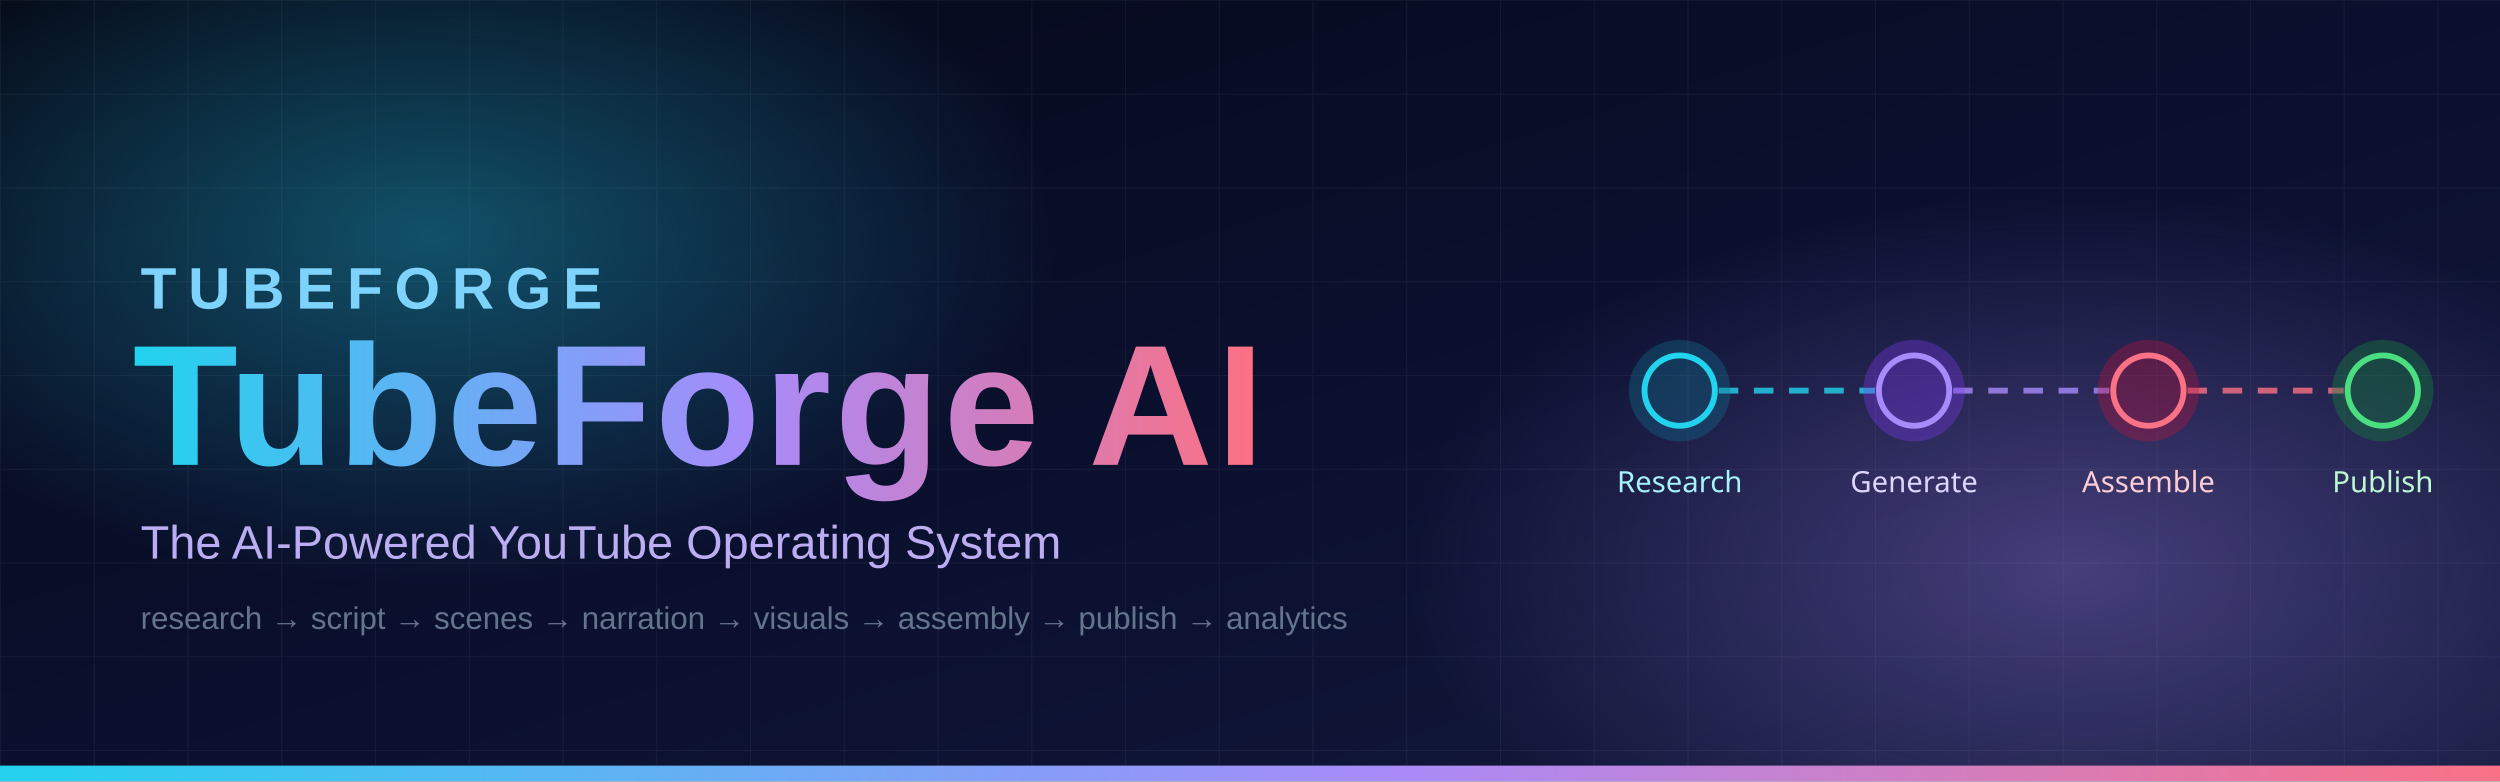
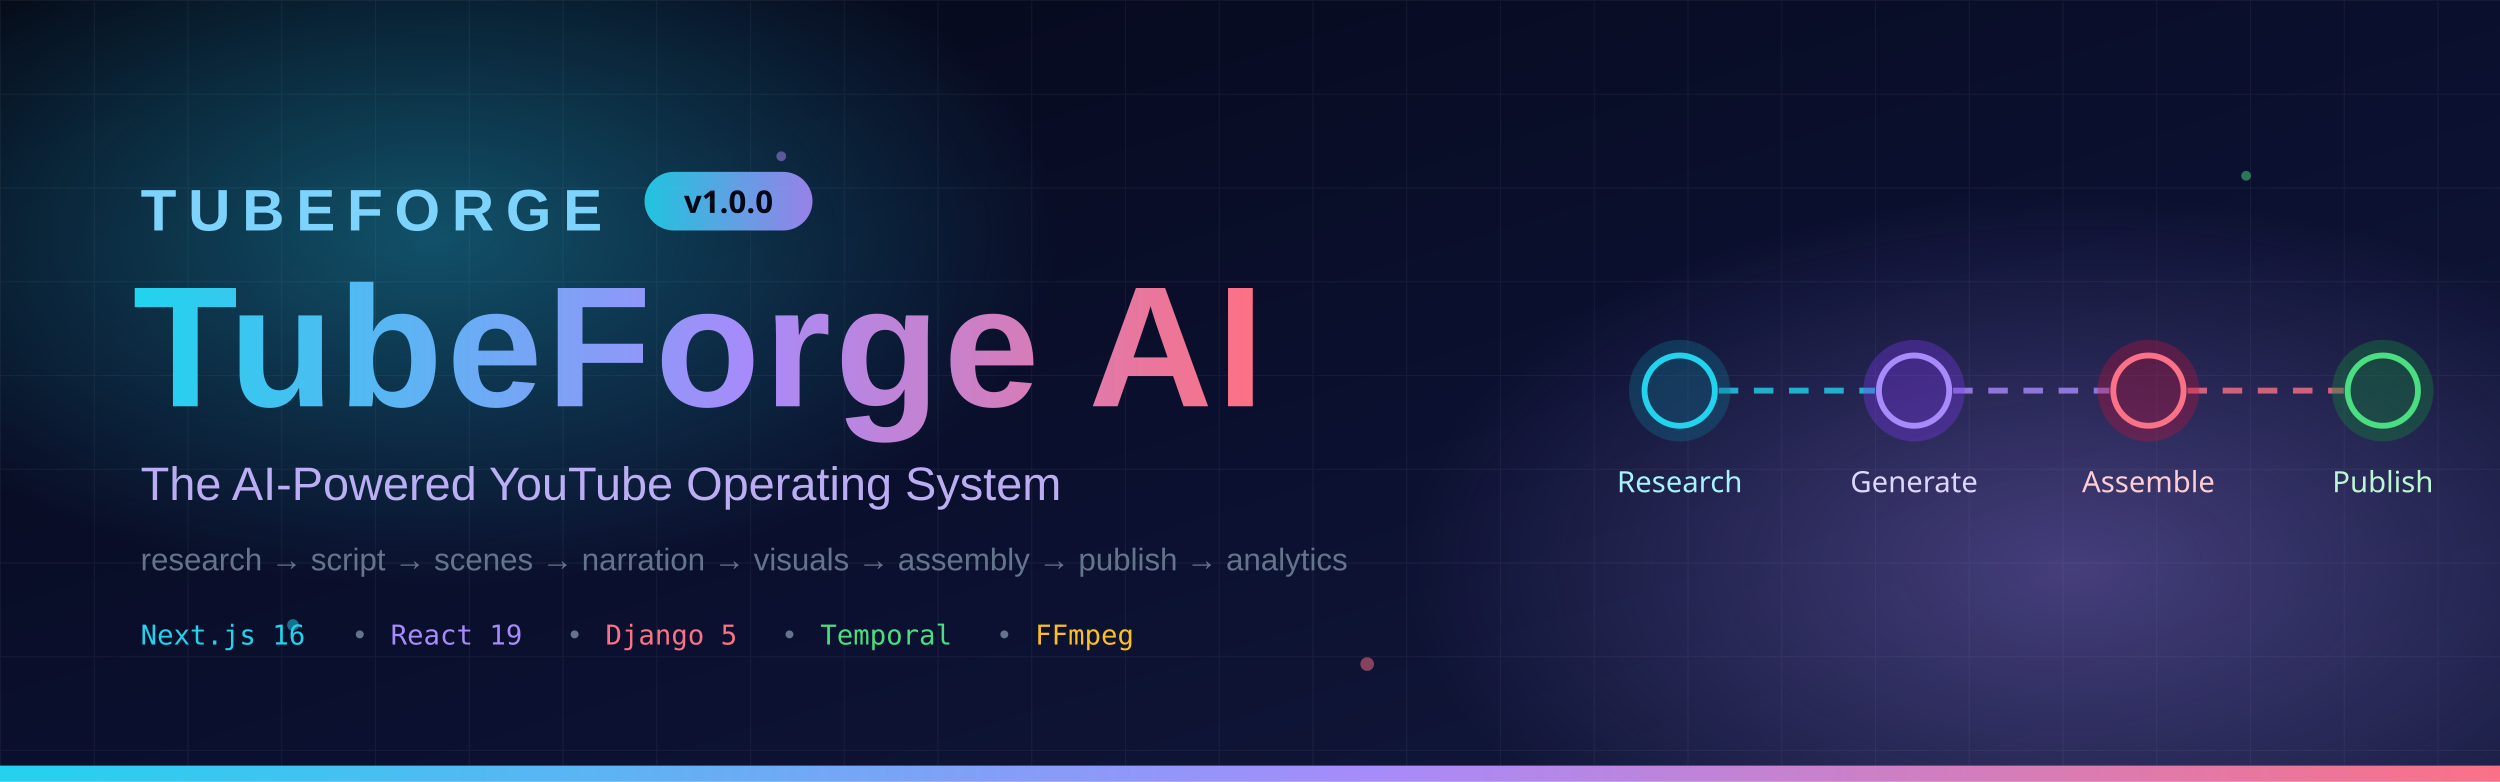
<svg xmlns="http://www.w3.org/2000/svg" viewBox="0 0 1280 400" width="1280" height="400" role="img" aria-label="TubeForge AI banner">
  <defs>
    <linearGradient id="bg" x1="0" y1="0" x2="1" y2="1">
      <stop offset="0" stop-color="#050816" />
      <stop offset="0.55" stop-color="#0b1030" />
      <stop offset="1" stop-color="#141a3d" />
    </linearGradient>
    <linearGradient id="titleGrad" x1="0%" y1="0%" x2="100%" y2="0%">
      <stop offset="0%" stop-color="#22d3ee">
        <animate attributeName="stop-color" values="#22d3ee;#a78bfa;#fb7185;#22d3ee" dur="8s" repeatCount="indefinite" />
      </stop>
      <stop offset="55%" stop-color="#a78bfa">
        <animate attributeName="stop-color" values="#a78bfa;#fb7185;#22d3ee;#a78bfa" dur="8s" repeatCount="indefinite" />
      </stop>
      <stop offset="100%" stop-color="#fb7185">
        <animate attributeName="stop-color" values="#fb7185;#22d3ee;#a78bfa;#fb7185" dur="8s" repeatCount="indefinite" />
      </stop>
    </linearGradient>
    <radialGradient id="glow" cx="50%" cy="50%" r="50%">
      <stop offset="0%" stop-color="#22d3ee" stop-opacity="0.35" />
      <stop offset="100%" stop-color="#22d3ee" stop-opacity="0" />
    </radialGradient>
    <radialGradient id="glowP" cx="50%" cy="50%" r="50%">
      <stop offset="0%" stop-color="#a78bfa" stop-opacity="0.35" />
      <stop offset="100%" stop-color="#a78bfa" stop-opacity="0" />
    </radialGradient>
    <pattern id="grid" width="48" height="48" patternUnits="userSpaceOnUse">
      <path d="M 48 0 L 0 0 0 48" fill="none" stroke="#ffffff" stroke-opacity="0.05" stroke-width="1" />
    </pattern>
    <filter id="soft" x="-60%" y="-60%" width="220%" height="220%">
      <feGaussianBlur stdDeviation="6" />
    </filter>
+     <linearGradient id="badgeGrad" x1="0" y1="0" x2="1" y2="0">
+       <stop offset="0%" stop-color="#22d3ee" />
+       <stop offset="100%" stop-color="#a78bfa" />
+     </linearGradient>
  </defs>
  <rect width="1280" height="400" fill="url(#bg)" />
  <rect width="1280" height="400" fill="url(#grid)" />
-   <ellipse cx="220" cy="120" rx="320" ry="180" fill="url(#glow)" />
-   <ellipse cx="1060" cy="290" rx="340" ry="190" fill="url(#glowP)" />
+   <ellipse cx="220" cy="120" rx="320" ry="180" fill="url(#glow)">
+     <animate attributeName="opacity" values="0.8;1;0.8" dur="6s" repeatCount="indefinite" />
+   </ellipse>
+   <ellipse cx="1060" cy="290" rx="340" ry="190" fill="url(#glowP)">
+     <animate attributeName="opacity" values="1;0.7;1" dur="7s" repeatCount="indefinite" />
+   </ellipse>
+   <g fill="#22d3ee" opacity="0.5">
+     <circle cx="150" cy="320" r="3">
+       <animate attributeName="cy" values="320;280;320" dur="5s" repeatCount="indefinite" />
+       <animate attributeName="opacity" values="0.5;0.1;0.5" dur="5s" repeatCount="indefinite" />
+     </circle>
+     <circle cx="400" cy="80" r="2.5" fill="#a78bfa">
+       <animate attributeName="cy" values="80;120;80" dur="6s" repeatCount="indefinite" />
+       <animate attributeName="opacity" values="0.5;0.1;0.5" dur="6s" repeatCount="indefinite" />
+     </circle>
+     <circle cx="700" cy="340" r="3.5" fill="#fb7185">
+       <animate attributeName="cy" values="340;300;340" dur="4.5s" repeatCount="indefinite" />
+       <animate attributeName="opacity" values="0.5;0.1;0.5" dur="4.5s" repeatCount="indefinite" />
+     </circle>
+     <circle cx="1150" cy="90" r="2.5" fill="#4ade80">
+       <animate attributeName="cy" values="90;130;90" dur="5.5s" repeatCount="indefinite" />
+       <animate attributeName="opacity" values="0.5;0.1;0.5" dur="5.5s" repeatCount="indefinite" />
+     </circle>
+   </g>
  <g font-family="'Segoe UI', 'Helvetica Neue', Arial, sans-serif">
-     <text x="72" y="158" font-size="30" font-weight="600" fill="#7dd3fc" letter-spacing="6">
+     <text x="72" y="118" font-size="30" font-weight="600" fill="#7dd3fc" letter-spacing="6">
      TUBEFORGE
      <animate attributeName="opacity" values="1;0.75;1" dur="4s" repeatCount="indefinite" />
    </text>
-     <text x="68" y="238" font-size="88" font-weight="800" fill="url(#titleGrad)" letter-spacing="2">TubeForge AI</text>
-     <text x="72" y="286" font-size="24" fill="#c4b5fd" opacity="0.95">The AI-Powered YouTube Operating System</text>
-     <text x="72" y="322" font-size="16" fill="#64748b">research → script → scenes → narration → visuals → assembly → publish → analytics</text>
+     <g>
+       <rect x="330" y="88" width="86" height="30" rx="15" fill="url(#badgeGrad)" opacity="0.9">
+         <animate attributeName="opacity" values="0.9;0.6;0.9" dur="3s" repeatCount="indefinite" />
+       </rect>
+       <text x="373" y="109" text-anchor="middle" font-size="16" font-weight="700" fill="#050816" font-family="sans-serif">v1.0.0</text>
+     </g>
+     <text x="68" y="208" font-size="88" font-weight="800" fill="url(#titleGrad)" letter-spacing="2">TubeForge AI</text>
+     <text x="72" y="256" font-size="24" fill="#c4b5fd" opacity="0.95">The AI-Powered YouTube Operating System</text>
+     <text x="72" y="292" font-size="16" fill="#64748b">research → script → scenes → narration → visuals → assembly → publish → analytics</text>
+     <g font-size="14" font-family="monospace">
+       <text x="72" y="330" fill="#22d3ee">Next.js 16</text>
+       <text x="180" y="330" fill="#64748b">•</text>
+       <text x="200" y="330" fill="#a78bfa">React 19</text>
+       <text x="290" y="330" fill="#64748b">•</text>
+       <text x="310" y="330" fill="#fb7185">Django 5</text>
+       <text x="400" y="330" fill="#64748b">•</text>
+       <text x="420" y="330" fill="#4ade80">Temporal</text>
+       <text x="510" y="330" fill="#64748b">•</text>
+       <text x="530" y="330" fill="#fbbf24">FFmpeg</text>
+     </g>
  </g>
  <g>
    <line x1="880" y1="200" x2="960" y2="200" stroke="#22d3ee" stroke-width="3" stroke-dasharray="10 8" opacity="0.8">
      <animate attributeName="stroke-dashoffset" from="36" to="0" dur="1.2s" repeatCount="indefinite" />
    </line>
    <line x1="1000" y1="200" x2="1080" y2="200" stroke="#a78bfa" stroke-width="3" stroke-dasharray="10 8" opacity="0.8">
      <animate attributeName="stroke-dashoffset" from="36" to="0" dur="1.2s" begin="0.2s" repeatCount="indefinite" />
    </line>
    <line x1="1120" y1="200" x2="1200" y2="200" stroke="#fb7185" stroke-width="3" stroke-dasharray="10 8" opacity="0.8">
      <animate attributeName="stroke-dashoffset" from="36" to="0" dur="1.2s" begin="0.4s" repeatCount="indefinite" />
    </line>
    <g>
      <circle cx="860" cy="200" r="26" fill="#0e7490" opacity="0.35" />
      <circle cx="860" cy="200" r="18" fill="none" stroke="#22d3ee" stroke-width="3">
        <animate attributeName="r" values="18;21;18" dur="2.4s" repeatCount="indefinite" />
      </circle>
      <text x="860" y="252" text-anchor="middle" font-size="15" fill="#a5f3fc" font-family="sans-serif">Research</text>
    </g>
    <g>
      <circle cx="980" cy="200" r="26" fill="#7c3aed" opacity="0.35" />
      <circle cx="980" cy="200" r="18" fill="none" stroke="#a78bfa" stroke-width="3">
        <animate attributeName="r" values="18;21;18" dur="2.4s" begin="0.4s" repeatCount="indefinite" />
      </circle>
      <text x="980" y="252" text-anchor="middle" font-size="15" fill="#ddd6fe" font-family="sans-serif">Generate</text>
    </g>
    <g>
      <circle cx="1100" cy="200" r="26" fill="#be123c" opacity="0.35" />
      <circle cx="1100" cy="200" r="18" fill="none" stroke="#fb7185" stroke-width="3">
        <animate attributeName="r" values="18;21;18" dur="2.4s" begin="0.8s" repeatCount="indefinite" />
      </circle>
      <text x="1100" y="252" text-anchor="middle" font-size="15" fill="#fecdd3" font-family="sans-serif">Assemble</text>
    </g>
    <g>
      <circle cx="1220" cy="200" r="26" fill="#15803d" opacity="0.4" />
      <circle cx="1220" cy="200" r="18" fill="none" stroke="#4ade80" stroke-width="3">
        <animate attributeName="r" values="18;21;18" dur="2.4s" begin="1.2s" repeatCount="indefinite" />
      </circle>
      <text x="1220" y="252" text-anchor="middle" font-size="15" fill="#bbf7d0" font-family="sans-serif">Publish</text>
    </g>
  </g>
  <rect x="0" y="392" width="1280" height="8" fill="url(#titleGrad)" />
</svg>
